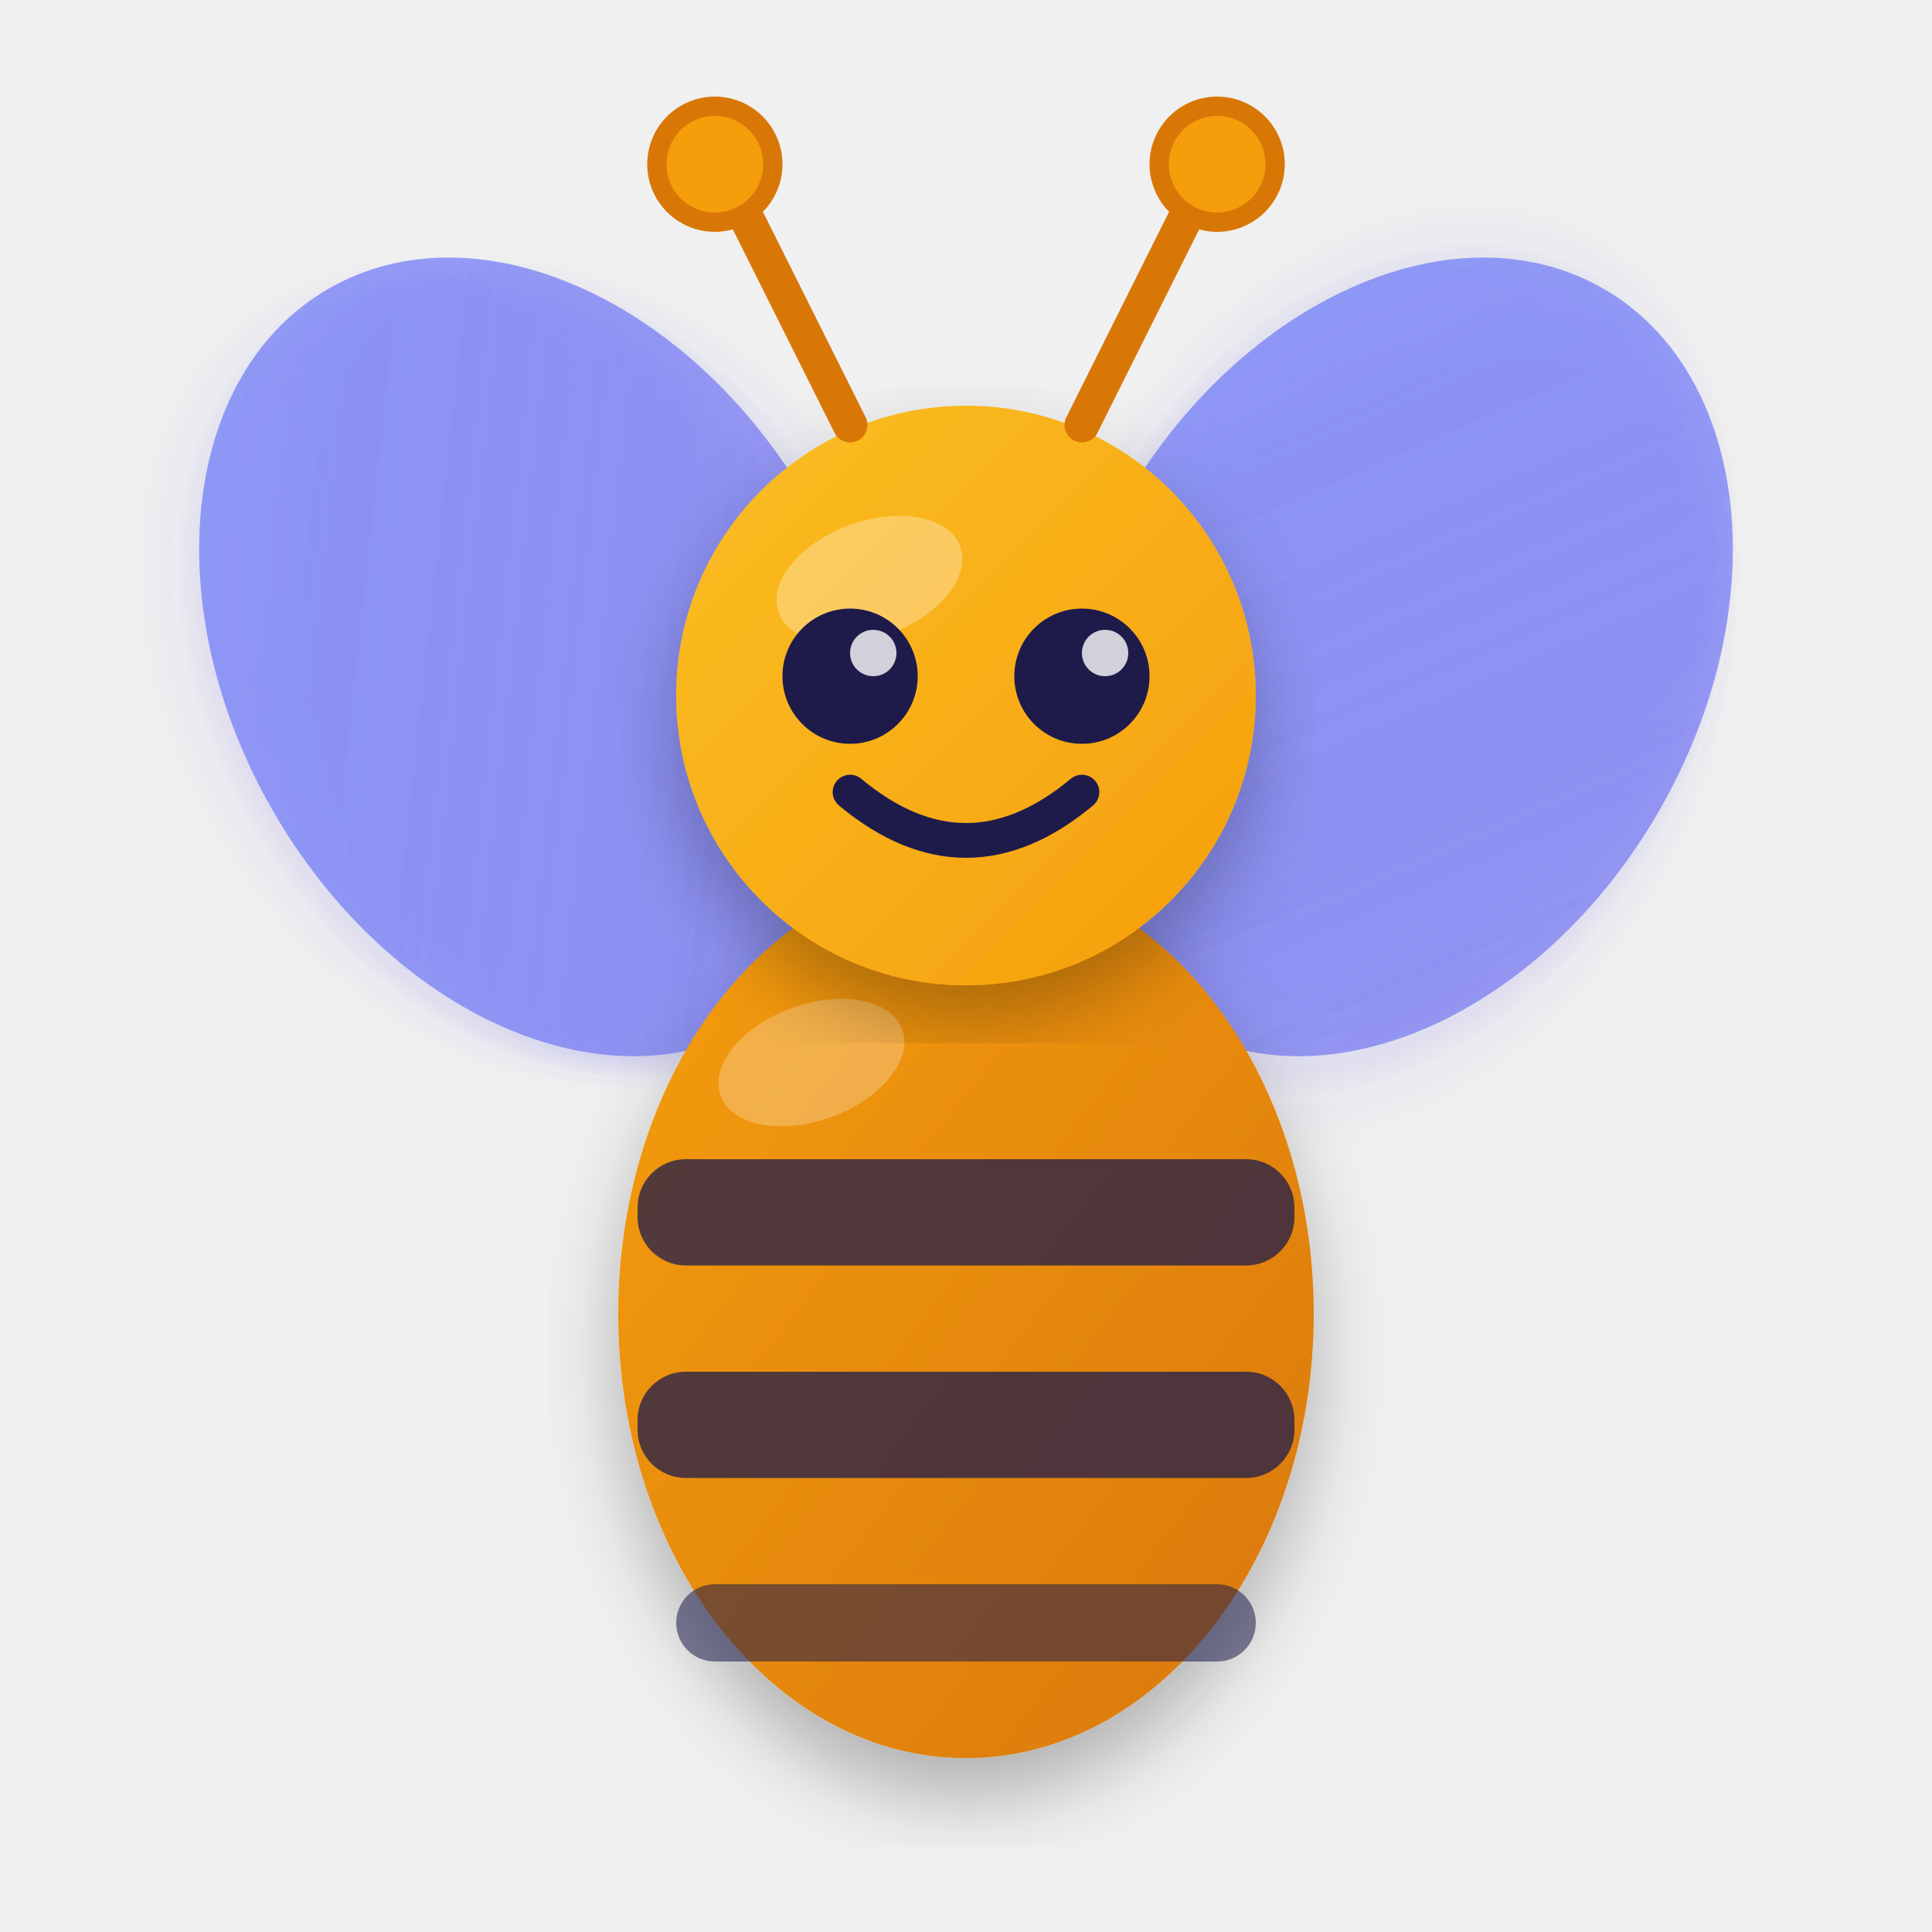
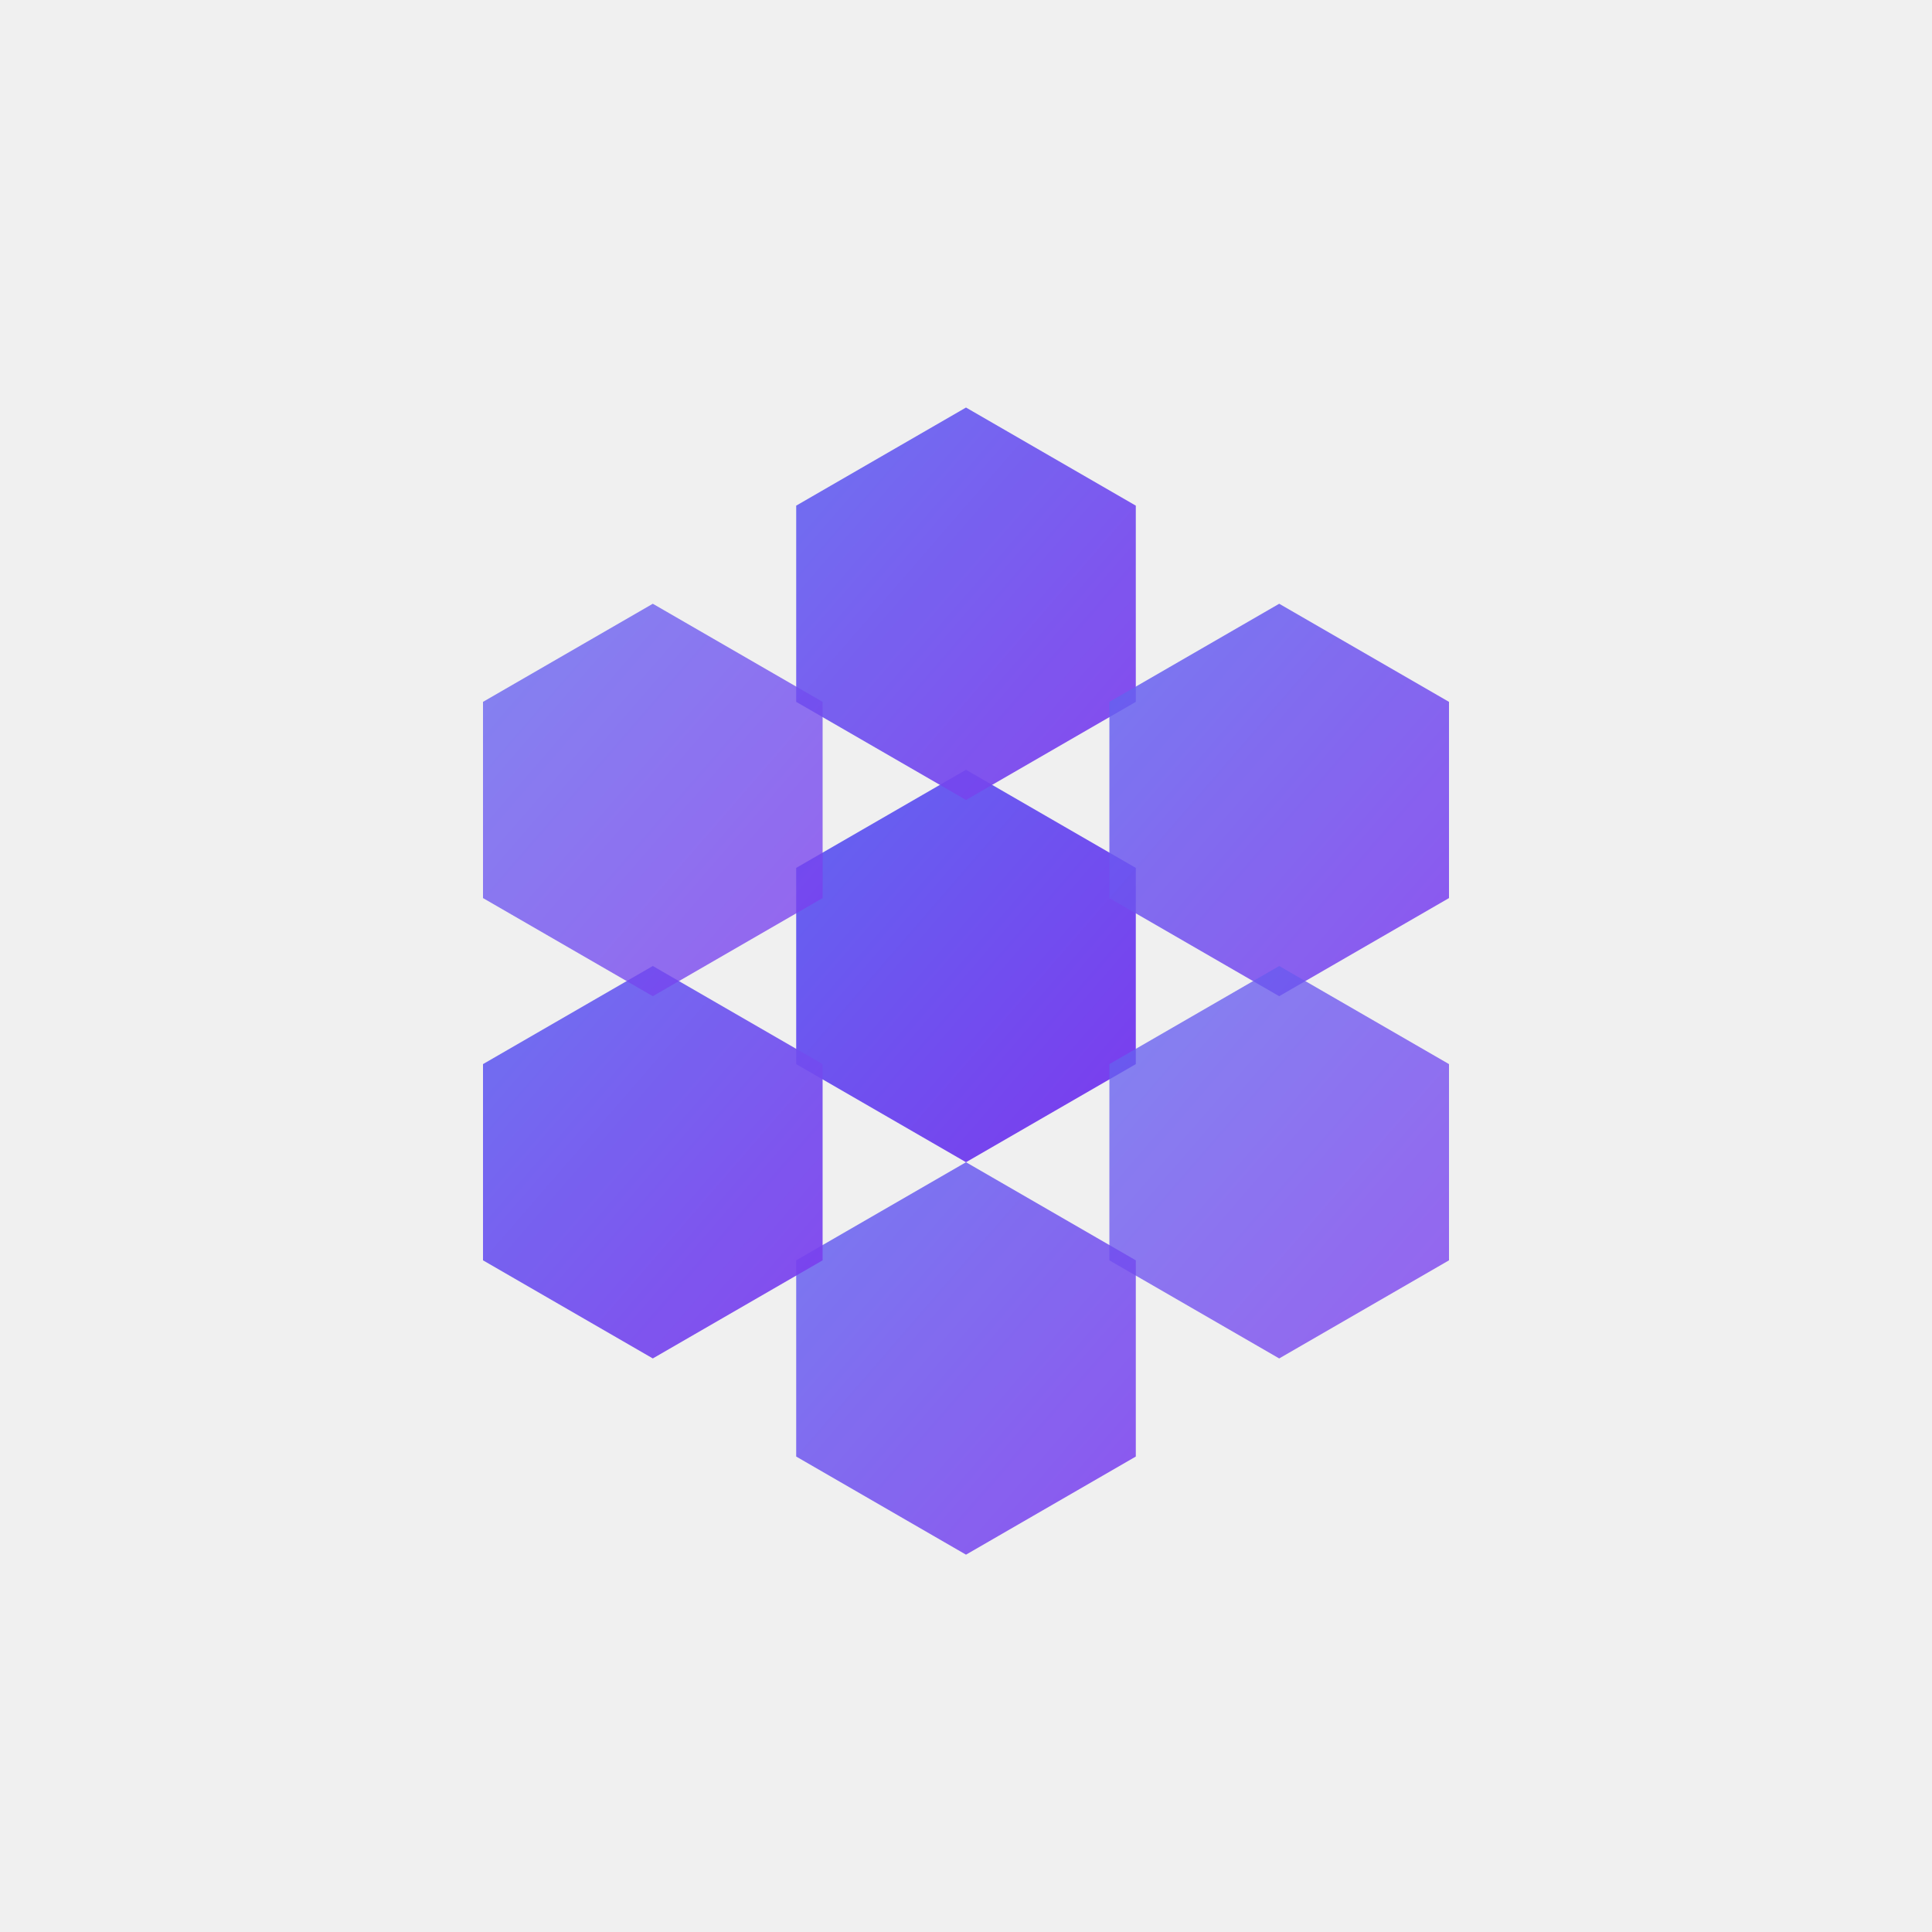
- <svg xmlns="http://www.w3.org/2000/svg" viewBox="0 0 100 100" width="100" height="100">
+ <svg xmlns="http://www.w3.org/2000/svg" viewBox="0 0 512 512" width="512" height="512">
  <defs>
-     <linearGradient id="bodyGrad" x1="0%" y1="0%" x2="100%" y2="100%">
-       <stop offset="0%" style="stop-color:#F59E0B;stop-opacity:1" />
-       <stop offset="100%" style="stop-color:#D97706;stop-opacity:1" />
+     <linearGradient id="hg" x1="0%" y1="0%" x2="100%" y2="100%">
+       <stop offset="0%" stop-color="#6366f1" />
+       <stop offset="100%" stop-color="#7c3aed" />
    </linearGradient>
-     <linearGradient id="wingGrad" x1="0%" y1="0%" x2="100%" y2="100%">
-       <stop offset="0%" style="stop-color:#818CF8;stop-opacity:0.85" />
-       <stop offset="100%" style="stop-color:#6366F1;stop-opacity:0.6" />
-     </linearGradient>
-     <linearGradient id="headGrad" x1="0%" y1="0%" x2="100%" y2="100%">
-       <stop offset="0%" style="stop-color:#FBBF24;stop-opacity:1" />
-       <stop offset="100%" style="stop-color:#F59E0B;stop-opacity:1" />
-     </linearGradient>
-     <filter id="shadow" x="-10%" y="-10%" width="120%" height="120%">
-       <feDropShadow dx="0" dy="2" stdDeviation="2" flood-color="#0004" />
-     </filter>
-     <filter id="wingShadow" x="-20%" y="-20%" width="140%" height="140%">
-       <feDropShadow dx="0" dy="1" stdDeviation="1.5" flood-color="#4f46e544" />
-     </filter>
  </defs>
-   <ellipse cx="28" cy="34" rx="16" ry="22" fill="url(#wingGrad)" filter="url(#wingShadow)" transform="rotate(-30 28 34)" />
-   <ellipse cx="72" cy="34" rx="16" ry="22" fill="url(#wingGrad)" filter="url(#wingShadow)" transform="rotate(30 72 34)" />
-   <ellipse cx="50" cy="68" rx="18" ry="23" fill="url(#bodyGrad)" filter="url(#shadow)" />
-   <rect x="33" y="60" width="34" height="5.5" rx="2.5" fill="#1E1B4B" opacity="0.75" />
-   <rect x="33" y="71" width="34" height="5.5" rx="2.5" fill="#1E1B4B" opacity="0.75" />
-   <rect x="35" y="82" width="30" height="4" rx="2" fill="#1E1B4B" opacity="0.55" />
-   <ellipse cx="42" cy="55" rx="5" ry="3" fill="white" opacity="0.25" transform="rotate(-20 42 55)" />
-   <circle cx="50" cy="36" r="15" fill="url(#headGrad)" filter="url(#shadow)" />
-   <ellipse cx="45" cy="30" rx="5" ry="3" fill="white" opacity="0.3" transform="rotate(-20 45 30)" />
-   <circle cx="44" cy="35" r="3.5" fill="#1E1B4B" />
-   <circle cx="56" cy="35" r="3.5" fill="#1E1B4B" />
-   <circle cx="45.2" cy="33.8" r="1.2" fill="white" opacity="0.8" />
-   <circle cx="57.2" cy="33.8" r="1.2" fill="white" opacity="0.8" />
-   <path d="M 44 41 Q 50 46 56 41" stroke="#1E1B4B" stroke-width="1.8" fill="none" stroke-linecap="round" />
-   <line x1="44" y1="22" x2="38" y2="10" stroke="#D97706" stroke-width="1.8" stroke-linecap="round" />
-   <circle cx="37" cy="8.5" r="3" fill="#F59E0B" stroke="#D97706" stroke-width="1" />
-   <line x1="56" y1="22" x2="62" y2="10" stroke="#D97706" stroke-width="1.8" stroke-linecap="round" />
-   <circle cx="63" cy="8.5" r="3" fill="#F59E0B" stroke="#D97706" stroke-width="1" />
+   <g transform="translate(256,256)">
+     <polygon points="0,-52 45,-26 45,26 0,52 -45,26 -45,-26" fill="url(#hg)" />
+     <polygon points="0,-148 45,-122 45,-70 0,-44 -45,-70 -45,-122" fill="url(#hg)" opacity="0.92" />
+     <polygon points="83,-96 128,-70 128,-18 83,8 38,-18 38,-70" fill="url(#hg)" opacity="0.85" />
+     <polygon points="83,0 128,26 128,78 83,104 38,78 38,26" fill="url(#hg)" opacity="0.78" />
+     <polygon points="0,52 45,78 45,130 0,156 -45,130 -45,78" fill="url(#hg)" opacity="0.85" />
+     <polygon points="-83,0 -38,26 -38,78 -83,104 -128,78 -128,26" fill="url(#hg)" opacity="0.92" />
+     <polygon points="-83,-96 -38,-70 -38,-18 -83,8 -128,-18 -128,-70" fill="url(#hg)" opacity="0.78" />
+   </g>
</svg>
